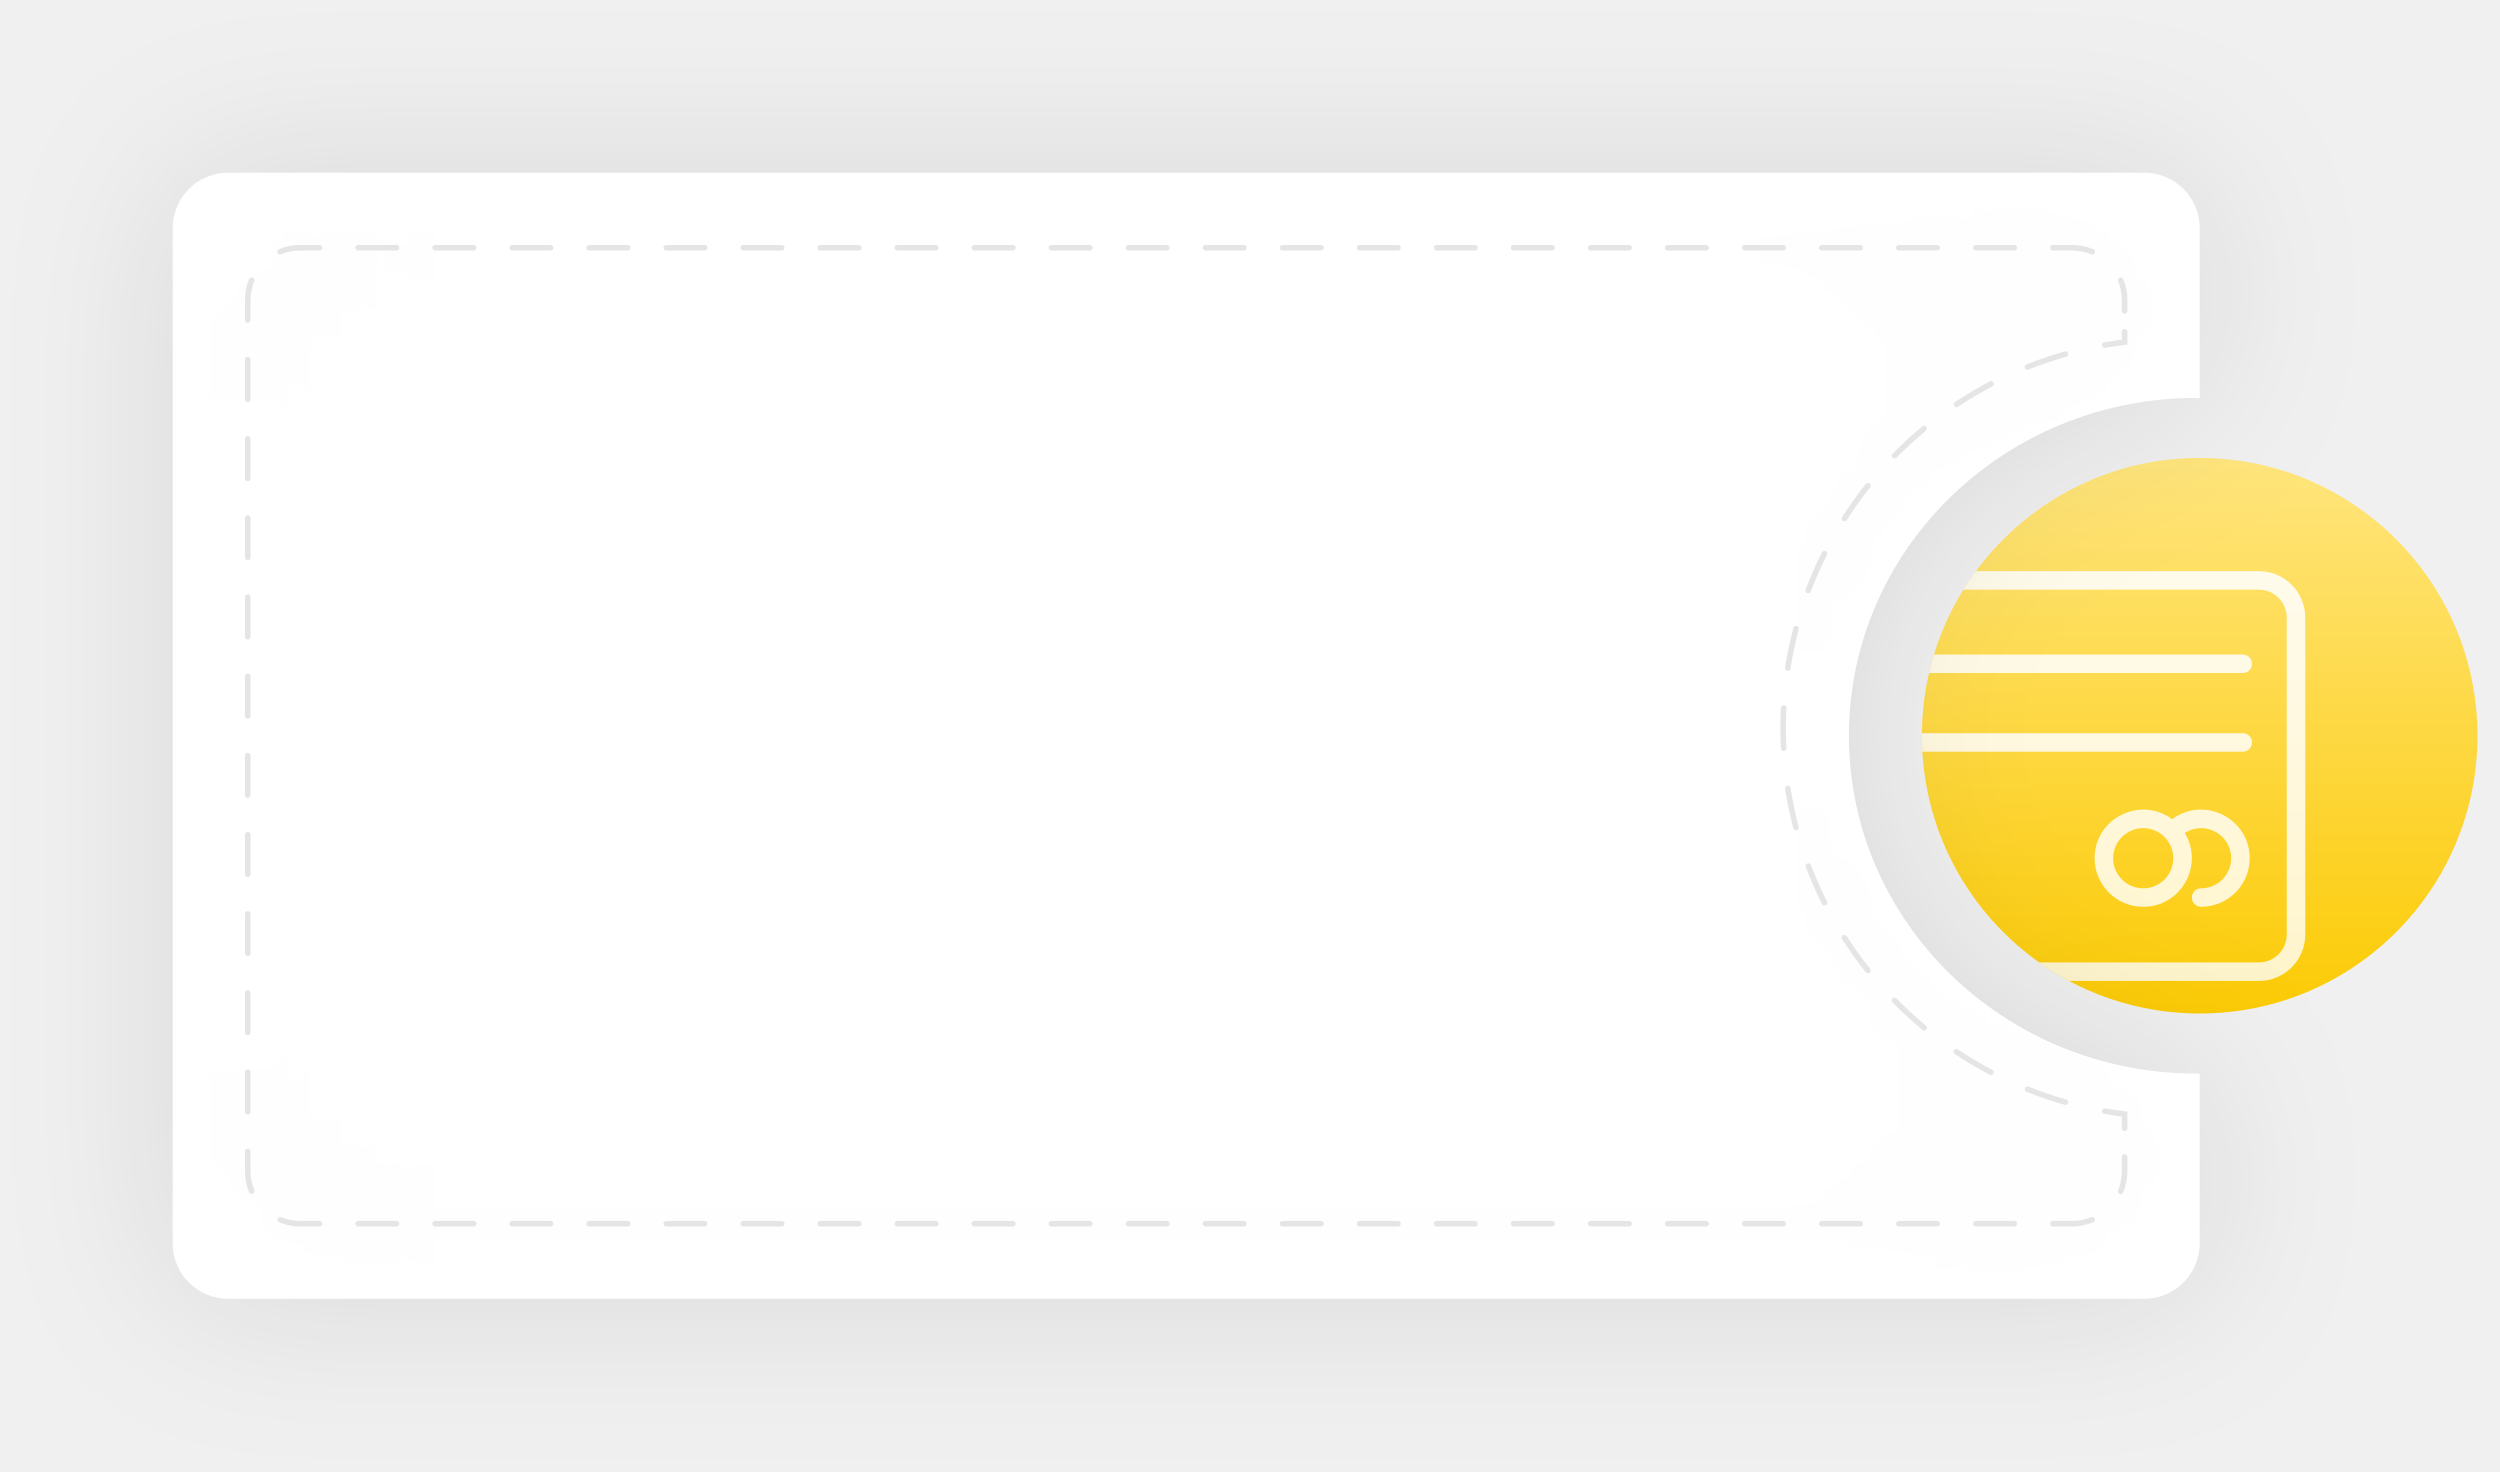
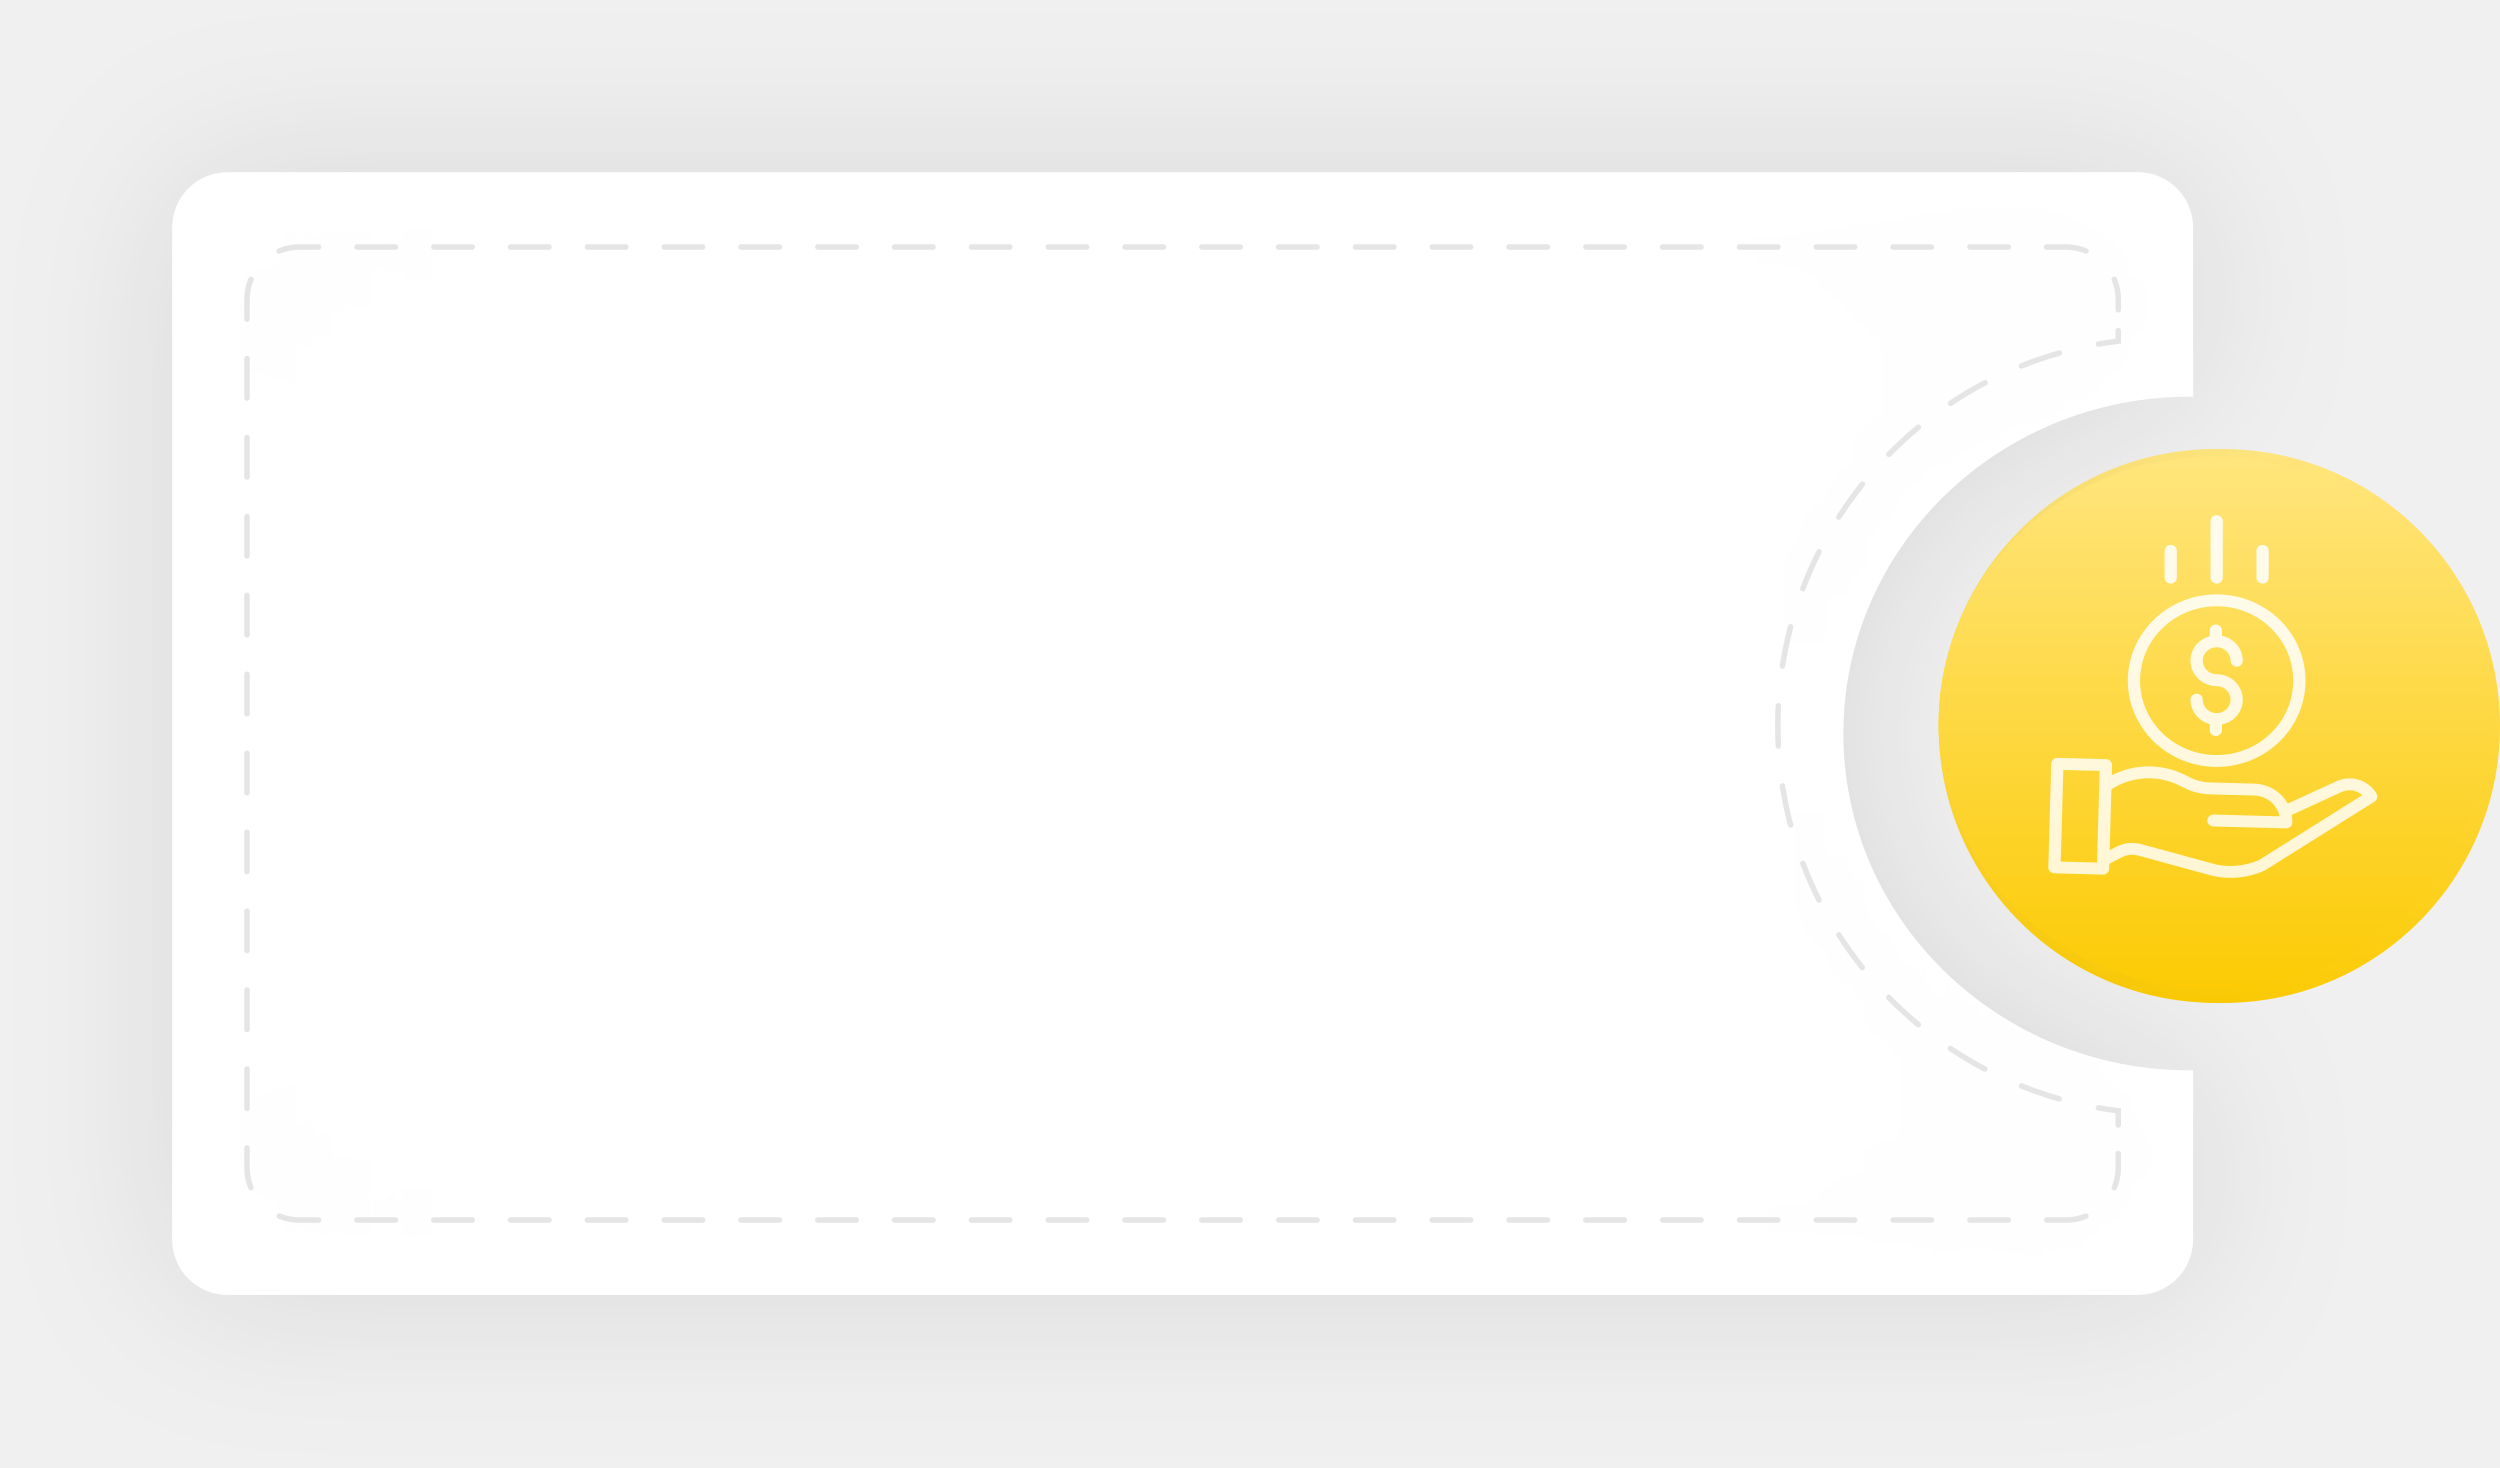
- <svg xmlns="http://www.w3.org/2000/svg" width="333" height="196" fill="none">
-   <path d="M330 98c0 20.435-16.565 37-37 37s-37-16.565-37-37c0-20.434 16.565-37 37-37s37 16.566 37 37z" fill="url(#paint0_linear)" />
-   <mask id="mask0" maskUnits="userSpaceOnUse" x="256" y="61" width="74" height="74">
-     <circle cx="293" cy="98" r="37" fill="url(#paint1_linear)" />
+ <svg xmlns="http://www.w3.org/2000/svg" width="334" height="196" fill="none">
+   <path d="M334 97c0 20.435-16.565 37-37 37s-37-16.565-37-37c0-20.434 16.565-37 37-37s37 16.566 37 37z" fill="url(#paint0_linear)" />
+   <mask id="mask0" maskUnits="userSpaceOnUse" x="260" y="60" width="74" height="74">
+     <circle cx="297" cy="97" r="37" fill="url(#paint1_linear)" />
  </mask>
  <g mask="url(#mask0)">
-     <path d="M307.06 82.246v42.245a6.174 6.174 0 01-6.167 6.168h-61.666a6.174 6.174 0 01-6.167-6.168V105.99a1.234 1.234 0 112.467 0v18.501a3.705 3.705 0 003.7 3.701h61.666c2.04 0 3.7-1.66 3.7-3.701V82.246c0-2.04-1.66-3.7-3.7-3.7h-61.666c-2.04 0-3.7 1.66-3.7 3.7v4.934h63.208a1.233 1.233 0 010 2.467h-63.208v8.017h63.208a1.233 1.233 0 010 2.467h-64.442a1.233 1.233 0 01-1.233-1.234v-16.65a6.174 6.174 0 016.167-6.168h61.666a6.174 6.174 0 016.167 6.167zm-9.867 32.069c0-3.166-3.519-5.086-6.186-3.363 2.617 4.286-.48 9.839-5.53 9.839a6.482 6.482 0 01-6.475-6.476c0-5.314 6.08-8.358 10.329-5.199 4.268-3.158 10.329-.105 10.329 5.199a6.483 6.483 0 01-6.475 6.476 1.233 1.233 0 110-2.467 4.013 4.013 0 004.008-4.009zm-7.708 0a4.013 4.013 0 00-4.008-4.008 4.013 4.013 0 00-4.009 4.008 4.013 4.013 0 004.009 4.009 4.013 4.013 0 004.008-4.009zm-45.171-2.621h10.329a1.233 1.233 0 100-2.466h-10.329a1.233 1.233 0 100 2.466zm0 7.709h10.329a1.233 1.233 0 100-2.466h-10.329a1.233 1.233 0 100 2.466z" fill="#fff" style="mix-blend-mode:overlay" />
+     <path d="M319.2 84.418v25.327a3.703 3.703 0 01-3.7 3.697h-37c-2.04 0-3.7-1.658-3.7-3.697V98.653a.74.74 0 011.48 0v11.092c0 1.223.996 2.218 2.22 2.218h37c1.224 0 2.22-.995 2.22-2.218V84.418a2.222 2.222 0 00-2.22-2.219h-37c-1.224 0-2.22.995-2.22 2.219v2.957h37.925a.74.74 0 010 1.48H276.28v4.806h37.925a.74.74 0 010 1.48H275.54a.74.74 0 01-.74-.74v-9.983a3.703 3.703 0 013.7-3.698h37c2.04 0 3.7 1.659 3.7 3.698zm-5.92 19.226c0-1.898-2.112-3.05-3.712-2.017 1.57 2.57-.288 5.899-3.318 5.899a3.888 3.888 0 01-3.885-3.882c0-3.186 3.648-5.01 6.197-3.117 2.561-1.893 6.198-.063 6.198 3.117a3.888 3.888 0 01-3.885 3.882.74.74 0 110-1.479 2.407 2.407 0 002.405-2.403zm-4.625 0a2.407 2.407 0 00-2.405-2.403 2.407 2.407 0 00-2.405 2.403 2.407 2.407 0 002.405 2.403 2.407 2.407 0 002.405-2.403zm-27.103-1.571h6.198a.74.74 0 000-1.479h-6.198a.74.74 0 000 1.479zm0 4.621h6.198a.74.74 0 000-1.478h-6.198a.74.74 0 000 1.478z" fill="#fff" style="mix-blend-mode:overlay" />
+   </g>
+   <path d="M332.986 96.986c0 20.43-16.563 36.992-36.993 36.992-20.431 0-36.993-16.562-36.993-36.993 0-20.43 16.562-36.992 36.993-36.992 20.43 0 36.993 16.562 36.993 36.992z" fill="url(#paint2_linear)" />
+   <mask id="mask1" maskUnits="userSpaceOnUse" x="259" y="60" width="74" height="74">
+     <circle cx="296" cy="97" r="37" fill="url(#paint3_linear)" />
+   </mask>
+   <g mask="url(#mask1)">
+     <path fill-rule="evenodd" clip-rule="evenodd" d="M316.933 91.394a5.732 5.732 0 001.705 2.006C319.8 94.447 321 95.533 321 97s-1.2 2.553-2.362 3.604a5.737 5.737 0 00-1.705 2.005c-.056.925.108 1.85.478 2.7v.001c.467 1.461.949 2.972.242 4.194-.718 1.241-2.282 1.578-3.795 1.905h-.001a5.804 5.804 0 00-2.536.912 5.792 5.792 0 00-.913 2.537c-.326 1.513-.666 3.077-1.904 3.795-1.223.707-2.731.226-4.19-.241l-.005-.001a5.897 5.897 0 00-2.699-.478 5.731 5.731 0 00-2.006 1.705C298.553 120.8 297.467 122 296 122s-2.553-1.2-3.604-2.362a5.737 5.737 0 00-2.005-1.705 5.888 5.888 0 00-2.7.478l-.003.001c-1.462.466-2.97.948-4.192.241-1.241-.718-1.578-2.282-1.905-3.795v-.001a5.804 5.804 0 00-.912-2.536 5.797 5.797 0 00-2.537-.913c-1.513-.326-3.077-.666-3.794-1.904-.708-1.223-.226-2.732.241-4.193v-.002c.37-.849.534-1.774.478-2.699a5.731 5.731 0 00-1.705-2.006C272.2 99.554 271 98.467 271 97s1.2-2.553 2.362-3.604a5.73 5.73 0 001.705-2.005 5.874 5.874 0 00-.478-2.7c-.467-1.462-.949-2.973-.241-4.195.717-1.24 2.281-1.578 3.794-1.905h.001a5.8 5.8 0 002.536-.912 5.8 5.8 0 00.917-2.537c.326-1.513.666-3.077 1.904-3.794 1.222-.707 2.729-.227 4.187.239l.008.002a5.89 5.89 0 002.699.478 5.725 5.725 0 002.006-1.705C293.447 73.2 294.533 72 296 72s2.553 1.2 3.604 2.362a5.735 5.735 0 002.005 1.705 5.889 5.889 0 002.7-.478h.003c1.462-.467 2.97-.949 4.192-.242 1.241.718 1.578 2.282 1.905 3.795v.001c.101.905.413 1.774.912 2.536a5.798 5.798 0 002.537.917c1.513.326 3.077.666 3.795 1.904.707 1.223.225 2.732-.242 4.193v.002a5.871 5.871 0 00-.478 2.7zm-1.61 10.785a6.585 6.585 0 012.197-2.81l.002-.001c.891-.807 1.811-1.641 1.811-2.368 0-.727-.92-1.56-1.811-2.368l-.002-.001a6.584 6.584 0 01-2.197-2.811 6.775 6.775 0 01.5-3.636c.357-1.116.724-2.27.387-2.854-.347-.6-1.544-.859-2.7-1.108l-.003-.001a6.693 6.693 0 01-3.365-1.364c-.811-.81-1.091-2.107-1.362-3.362v-.002c-.25-1.158-.509-2.355-1.111-2.704-.583-.333-1.736.031-2.853.388a6.783 6.783 0 01-3.637.5 6.584 6.584 0 01-2.81-2.197l-.002-.002c-.806-.89-1.64-1.811-2.367-1.811-.727 0-1.561.92-2.368 1.811l-.001.002a6.582 6.582 0 01-2.811 2.197c-1.123.301-2.402-.105-3.636-.5l-.012-.004c-1.112-.356-2.257-.722-2.839-.383-.6.347-.858 1.544-1.108 2.7l-.001.003a6.681 6.681 0 01-1.363 3.365c-.81.811-2.108 1.091-3.363 1.362h-.002c-1.157.25-2.355.509-2.703 1.11-.334.584.03 1.738.387 2.854a6.778 6.778 0 01.5 3.637 6.584 6.584 0 01-2.197 2.81c-.895.807-1.816 1.641-1.816 2.369 0 .727.92 1.56 1.811 2.368l.002.001a6.588 6.588 0 012.197 2.811 6.776 6.776 0 01-.5 3.636c-.357 1.116-.725 2.267-.387 2.851.347.6 1.544.858 2.7 1.108l.003.001a6.685 6.685 0 013.365 1.363c.811.81 1.091 2.108 1.362 3.363v.002c.25 1.157.509 2.355 1.111 2.704.583.333 1.735-.031 2.853-.388a9.654 9.654 0 012.792-.602c.285-.001.569.034.845.105a6.587 6.587 0 012.81 2.197l.001.002c.807.891 1.641 1.811 2.368 1.811.727 0 1.561-.92 2.367-1.811l.002-.002a6.59 6.59 0 012.811-2.197 6.795 6.795 0 013.636.5l.002.001c1.114.356 2.266.723 2.852.386.6-.347.859-1.544 1.108-2.7l.001-.003a6.703 6.703 0 011.363-3.365c.81-.811 2.108-1.091 3.363-1.362h.002c1.158-.25 2.355-.509 2.704-1.111.333-.583-.031-1.737-.388-2.853a6.78 6.78 0 01-.5-3.637zm-18.49-21.012a.833.833 0 11-1.666 0V79.5a.833.833 0 111.666 0v1.667zm-5.736.755a.833.833 0 101.61-.431l-.431-1.61-.012-.044a.833.833 0 10-1.597.475l.43 1.61zm-3.132-.504l.006.01.833 1.444a.833.833 0 11-1.443.833l-.833-1.444a.833.833 0 111.437-.843zm-3.75 4.975a.833.833 0 101.178-1.178l-1.179-1.18-.02-.02a.834.834 0 00-1.158 1.2l1.179 1.178zm-1.179 22.393l1.179-1.179a.833.833 0 011.178 1.178l-1.179 1.179a.833.833 0 01-1.178-1.178zm5.467 1.212a.832.832 0 00-1.14.297l-.834 1.444a.833.833 0 001.444.833l.833-1.444a.833.833 0 00-.303-1.13zm2.594 2.08a.833.833 0 011.61.431l-.432 1.61a.834.834 0 11-1.609-.432l.431-1.609zM296 112a.833.833 0 00-.833.833v1.667a.833.833 0 001.666 0v-1.667A.833.833 0 00296 112zm3.888-.508a.832.832 0 011.015.586l.431 1.61a.832.832 0 11-1.609.431l-.432-1.61a.833.833 0 01.595-1.017zm4.749-1.197l-.005-.01a.834.834 0 00-1.438.843l.833 1.445a.832.832 0 001.139.305.835.835 0 00.305-1.139l-.834-1.444zm1.99-2.688a.833.833 0 011.158 0l1.179 1.179a.834.834 0 01-1.178 1.178l-1.179-1.179a.833.833 0 01.02-1.178zm.569-20.97a.833.833 0 00.589-.244l1.179-1.179.01-.009.011-.011a.834.834 0 00-1.199-1.158l-1.179 1.179a.834.834 0 00.589 1.422zm-2.557-2.932a.832.832 0 11-1.443-.833l.833-1.444a.833.833 0 111.449.823l-.006.01-.833 1.444zm-4.756-1.194a.832.832 0 001.02-.59l.431-1.609c.005-.014.008-.028.012-.043a.834.834 0 00-1.621-.388l-.432 1.61c-.118.444.145.9.59 1.02zM292.667 102h5.833a.833.833 0 010 1.667h-6.667a.833.833 0 01-.833-.834V91.167c0-.46.373-.834.833-.834h6.667a.833.833 0 010 1.667h-5.833v4.167h4.166a.833.833 0 110 1.666h-4.166V102zm-5.634 1.353a.8.8 0 00.204.176c.027.02.054.038.083.054a.82.82 0 00.347.084.83.83 0 00.382-.105.796.796 0 00.101-.051c.011-.007.018-.017.026-.026a.124.124 0 01.018-.022.753.753 0 00.12-.126.669.669 0 00.139-.273.851.851 0 00.033-.167c0-.011.003-.022.007-.033a.128.128 0 00.006-.033V91.167a.833.833 0 10-1.665 0v9.066l-6.823-9.55c-.007-.01-.017-.018-.026-.026a.108.108 0 01-.021-.019.892.892 0 00-.253-.203.86.86 0 00-.145-.053.76.76 0 00-.167-.034c-.011 0-.021-.003-.032-.006a.105.105 0 00-.033-.007.699.699 0 00-.083.018.79.79 0 00-.167.032.825.825 0 00-.155.07.874.874 0 00-.079.036.113.113 0 00-.025.026c-.006.007-.012.015-.019.021a.794.794 0 00-.119.127.716.716 0 00-.138.272.86.86 0 00-.034.167.124.124 0 01-.006.034.095.095 0 00-.007.033v11.662a.833.833 0 101.667 0v-9.066l6.822 9.55a.077.077 0 00.023.021.125.125 0 01.019.015zm25.809-13.001h.002c.45.098.735.541.638.991l-2.5 11.667a.834.834 0 01-.769.657h-.046a.834.834 0 01-.79-.57l-2.544-7.629-2.546 7.629a.842.842 0 01-.834.568.833.833 0 01-.768-.657l-2.5-11.666a.833.833 0 111.63-.35l1.86 8.681 2.365-7.103a.834.834 0 011.583 0l2.369 7.103 1.86-8.681a.833.833 0 01.99-.64z" fill="#fff" style="mix-blend-mode:overlay" />
  </g>
  <g filter="url(#filter0_d)">
    <path fill-rule="evenodd" clip-rule="evenodd" d="M30.399 23A7.399 7.399 0 0023 30.399V165.6a7.398 7.398 0 007.399 7.4H285.6a7.398 7.398 0 007.399-7.399v-22.603l-.438.002c-25.563 0-46.286-20.147-46.286-45s20.723-45 46.286-45c.146 0 .292 0 .438.002V30.399A7.398 7.398 0 00285.601 23H30.399z" fill="#fff" />
  </g>
  <g filter="url(#filter1_d)">
-     <path d="M283 148.396h.37v-.328l-.325-.04-.045.368zm0-102.82l.045.367.325-.04v-.327H283zm-250.37-2.94a.37.37 0 10.74 0h-.74zm.74 5.273a.37.37 0 10-.74 0h.74zm-.74 5.273a.37.37 0 10.74 0h-.74zm.74 5.273a.37.37 0 10-.74 0h.74zm-.74 5.272a.37.37 0 10.74 0h-.74zM33.37 69a.37.37 0 10-.74 0h.74zm-.74 5.273a.37.37 0 10.74 0h-.74zm.74 5.273a.37.37 0 10-.74 0h.74zm-.74 5.272a.37.37 0 10.74 0h-.74zm.74 5.273a.37.37 0 10-.74 0h.74zm-.74 5.273a.37.37 0 10.74 0h-.74zm.74 5.272a.37.37 0 00-.74 0h.74zm-.74 5.273a.37.37 0 00.74 0h-.74zm.74 5.273a.37.37 0 00-.74 0h.74zm-.74 5.273a.37.37 0 00.74 0h-.74zm.74 5.272a.37.37 0 00-.74 0h.74zM32.63 127a.37.37 0 00.74 0h-.74zm.74 5.273a.37.37 0 10-.74 0h.74zm-.74 5.272a.37.37 0 10.74 0h-.74zm.74 5.273a.37.37 0 00-.74 0h.74zm-.74 5.273a.37.37 0 00.74 0h-.74zm.74 5.273a.37.37 0 10-.74 0h.74zm-.18 5.457a.37.37 0 00.683-.283l-.683.283zm4.272 3.306a.37.37 0 10-.283.684l.283-.684zm5.103 1.243a.37.37 0 000-.74v.74zm5.13-.74a.37.37 0 000 .74v-.74zm5.131.74a.37.37 0 000-.74v.74zm5.13-.74a.37.37 0 000 .74v-.74zm5.131.74a.37.37 0 000-.74v.74zm5.13-.74a.37.37 0 000 .74v-.74zm5.13.74a.37.37 0 000-.74v.74zm5.131-.74a.37.37 0 000 .74v-.74zm5.13.74a.37.37 0 000-.74v.74zm5.131-.74a.37.37 0 000 .74v-.74zm5.13.74a.37.37 0 000-.74v.74zm5.131-.74a.37.37 0 000 .74v-.74zm5.13.74a.37.37 0 100-.74v.74zm5.131-.74a.37.37 0 000 .74v-.74zm5.13.74a.37.37 0 100-.74v.74zm5.131-.74a.37.37 0 100 .74v-.74zm5.13.74a.37.37 0 000-.74v.74zm5.131-.74a.37.37 0 100 .74v-.74zm5.13.74a.37.37 0 000-.74v.74zm5.13-.74a.37.37 0 000 .74v-.74zm5.131.74a.37.37 0 000-.74v.74zm5.13-.74a.37.37 0 000 .74v-.74zm5.131.74a.37.37 0 000-.74v.74zm5.13-.74a.37.37 0 000 .74v-.74zm5.131.74a.37.37 0 000-.74v.74zm5.13-.74a.37.37 0 000 .74v-.74zm5.131.74a.37.37 0 000-.74v.74zm5.13-.74a.37.37 0 000 .74v-.74zm5.13.74a.37.37 0 100-.74v.74zm5.131-.74a.37.37 0 100 .74v-.74zm5.13.74a.37.37 0 100-.74v.74zm5.131-.74a.37.37 0 100 .74v-.74zm5.13.74a.37.37 0 000-.74v.74zm5.131-.74a.37.37 0 100 .74v-.74zm5.13.74a.37.37 0 000-.74v.74zm5.13-.74a.37.37 0 000 .74v-.74zm5.131.74a.37.37 0 000-.74v.74zm5.13-.74a.37.37 0 000 .74v-.74zm5.131.74a.37.37 0 000-.74v.74zm5.13-.74a.37.37 0 000 .74v-.74zm5.131.74a.37.37 0 000-.74v.74zm5.13-.74a.37.37 0 000 .74v-.74zm5.13.74a.37.37 0 100-.74v.74zm5.131-.74a.37.37 0 000 .74v-.74zm5.13.74a.37.37 0 100-.74v.74zm5.131-.74a.37.37 0 100 .74v-.74zm5.386.181a.37.37 0 00-.283-.684l.283.684zm3.306-4.273a.37.37 0 10.684.283l-.684-.283zm1.243-4.439a.37.37 0 00-.74 0h.74zm-.74-3.802a.37.37 0 00.74 0h-.74zm-2.218-2.658a.37.37 0 00-.127.729l.127-.729zm-5.388-.473a.372.372 0 00.457-.255.371.371 0 00-.255-.457l-.202.712zm-4.832-2.43a.37.37 0 00-.275.686l.275-.686zm-5.172-1.578a.37.37 0 00.345-.654l-.345.654zm-4.226-3.375a.37.37 0 10-.411.615l.411-.615zm-4.738-2.608a.37.37 0 00.472-.57l-.472.57zm-3.444-4.169a.37.37 0 10-.528.518l.528-.518zm-4.105-3.521a.37.37 0 10.578-.462l-.578.462zm-2.52-4.786a.369.369 0 10-.622.4l.622-.4zm-3.296-4.288a.37.37 0 10.661-.333l-.661.333zm-1.481-5.201a.37.37 0 00-.691.262l.691-.262zm-2.338-4.875a.37.37 0 00.715-.189l-.715.189zm-.373-5.396a.37.37 0 00-.731.114l.731-.114zm-1.283-5.255a.372.372 0 00.389.351.369.369 0 00.35-.388l-.739.037zm.739-5.36a.37.37 0 10-.739-.037l.739.038zm-.187-5.405a.37.37 0 10.731.113l-.731-.113zm1.819-5.093a.37.37 0 00-.715-.19l.715.19zm.932-5.327a.37.37 0 10.691.263l-.691-.263zm2.833-4.606a.37.37 0 10-.661-.333l.661.333zm2.013-5.02a.369.369 0 10.622.4l-.622-.4zm3.72-3.925a.37.37 0 10-.578-.461l.578.461zm2.999-4.5a.37.37 0 00.528.518l-.528-.518zm4.444-3.081a.37.37 0 00-.472-.57l.472.57zm3.855-3.793a.37.37 0 00.411.615l-.411-.615zm4.982-2.106a.37.37 0 10-.345-.654l.345.654zm4.552-2.919a.37.37 0 00.275.687l-.275-.687zm5.309-1.031a.37.37 0 00-.202-.712l.202.712zm5.059-1.915a.37.37 0 10.127.73l-.127-.73zm3.085-1.421a.37.37 0 00-.74 0h.74zm-.74-2.788a.37.37 0 00.74 0h-.74zm.181-4.215a.37.37 0 00-.684.283l.684-.283zm-4.273-3.306a.37.37 0 10.283-.683l-.283.683zm-5.103-1.243a.37.37 0 100 .74v-.74zm-5.131.74a.37.37 0 100-.74v.74zm-5.13-.74a.37.37 0 000 .74v-.74zm-5.131.74a.37.37 0 100-.74v.74zm-5.13-.74a.37.37 0 000 .74v-.74zm-5.13.74a.37.37 0 000-.74v.74zm-5.131-.74a.37.37 0 000 .74v-.74zm-5.13.74a.37.37 0 000-.74v.74zm-5.131-.74a.37.37 0 000 .74v-.74zm-5.13.74a.37.37 0 000-.74v.74zm-5.131-.74a.37.37 0 000 .74v-.74zm-5.13.74a.37.37 0 000-.74v.74zm-5.13-.74a.37.37 0 100 .74v-.74zm-5.131.74a.37.37 0 000-.74v.74zm-5.13-.74a.37.37 0 100 .74v-.74zm-5.131.74a.37.37 0 100-.74v.74zm-5.13-.74a.37.37 0 000 .74v-.74zm-5.131.74a.37.37 0 100-.74v.74zm-5.13-.74a.37.37 0 000 .74v-.74zm-5.13.74a.37.37 0 000-.74v.74zm-5.131-.74a.37.37 0 000 .74v-.74zm-5.13.74a.37.37 0 000-.74v.74zm-5.131-.74a.37.37 0 000 .74v-.74zm-5.13.74a.37.37 0 000-.74v.74zm-5.131-.74a.37.37 0 000 .74v-.74zm-5.13.74a.37.37 0 000-.74v.74zm-5.131-.74a.37.37 0 000 .74v-.74zm-5.13.74a.37.37 0 000-.74v.74zm-5.13-.74a.37.37 0 100 .74v-.74zm-5.131.74a.37.37 0 100-.74v.74zm-5.13-.74a.37.37 0 100 .74v-.74zm-5.131.74a.37.37 0 100-.74v.74zm-5.13-.74a.37.37 0 000 .74v-.74zm-5.131.74a.37.37 0 100-.74v.74zM99 32.63a.37.37 0 100 .74v-.74zm-5.13.74a.37.37 0 100-.74v.74zm-5.13-.74a.37.37 0 100 .74v-.74zm-5.131.74a.37.37 0 100-.74v.74zm-5.13-.74a.37.37 0 100 .74v-.74zm-5.131.74a.37.37 0 100-.74v.74zm-5.13-.74a.37.37 0 100 .74v-.74zm-5.131.74a.37.37 0 100-.74v.74zm-5.13-.74a.37.37 0 100 .74v-.74zm-5.13.74a.37.37 0 100-.74v.74zm-5.131-.74a.37.37 0 100 .74v-.74zm-5.13.74a.37.37 0 100-.74v.74zm-5.387-.18a.37.37 0 10.283.683l-.283-.683zm-3.306 4.272a.37.37 0 00-.683-.283l.683.283zM32.63 40v2.636h.74V40h-.74zm0 7.91v5.272h.74v-5.273h-.74zm0 10.545v5.272h.74v-5.272h-.74zm0 10.545v5.273h.74V69h-.74zm0 10.546v5.272h.74v-5.272h-.74zm0 10.545v5.273h.74V90.09h-.74zm0 10.545v5.273h.74v-5.273h-.74zm0 10.546v5.273h.74v-5.273h-.74zm0 10.545V127h.74v-5.273h-.74zm0 10.546v5.272h.74v-5.272h-.74zm0 10.545v5.273h.74v-5.273h-.74zm0 10.546V156h.74v-2.636h-.74zm0 2.636c0 .999.199 1.952.56 2.821l.683-.283A6.607 6.607 0 0133.37 156h-.74zm4.549 6.811a7.36 7.36 0 002.821.559v-.74c-.9 0-1.757-.179-2.538-.503l-.283.684zm2.821.559h2.565v-.74H40v.74zm7.696 0h5.13v-.74h-5.13v.74zm10.26 0h5.131v-.74h-5.13v.74zm10.261 0h5.13v-.74h-5.13v.74zm10.261 0h5.13v-.74h-5.13v.74zm10.261 0h5.13v-.74h-5.13v.74zm10.261 0h5.13v-.74H99v.74zm10.261 0h5.13v-.74h-5.13v.74zm10.261 0h5.13v-.74h-5.13v.74zm10.261 0h5.13v-.74h-5.13v.74zm10.26 0h5.131v-.74h-5.131v.74zm10.261 0h5.131v-.74h-5.131v.74zm10.261 0h5.131v-.74h-5.131v.74zm10.261 0h5.131v-.74h-5.131v.74zm10.261 0h5.13v-.74h-5.13v.74zm10.261 0h5.13v-.74h-5.13v.74zm10.261 0h5.13v-.74h-5.13v.74zm10.261 0H217v-.74h-5.13v.74zm10.26 0h5.131v-.74h-5.131v.74zm10.261 0h5.131v-.74h-5.131v.74zm10.261 0h5.131v-.74h-5.131v.74zm10.261 0h5.13v-.74h-5.13v.74zm10.261 0h5.13v-.74h-5.13v.74zm10.261 0H276v-.74h-2.565v.74zm2.565 0c.999 0 1.952-.199 2.821-.559l-.283-.684a6.607 6.607 0 01-2.538.503v.74zm6.811-4.549c.36-.869.559-1.822.559-2.821h-.74c0 .9-.179 1.757-.503 2.538l.684.283zm.559-2.821v-1.901h-.74V156h.74zm0-5.703v-1.901h-.74v1.901h.74zm-.325-2.269a50.563 50.563 0 01-2.633-.389l-.127.729c.883.154 1.773.286 2.67.395l.09-.735zm-7.819-1.574a51.236 51.236 0 01-5.034-1.718l-.275.686a51.85 51.85 0 005.107 1.744l.202-.712zm-9.861-3.95a51.784 51.784 0 01-4.571-2.721l-.411.615a52.016 52.016 0 004.637 2.76l.345-.654zm-8.837-5.899a51.699 51.699 0 01-3.916-3.599l-.528.518a52.576 52.576 0 003.972 3.651l.472-.57zm-7.443-7.582a51.709 51.709 0 01-3.098-4.324l-.622.4a52.332 52.332 0 003.142 4.386l.578-.462zm-5.733-8.945a51.354 51.354 0 01-2.142-4.868l-.691.262a51.71 51.71 0 002.172 4.939l.661-.333zm-3.765-9.932a50.917 50.917 0 01-1.088-5.207l-.731.114a51.791 51.791 0 001.104 5.282l.715-.189zm-1.632-10.5a52.175 52.175 0 01-.067-2.66h-.74c0 .905.023 1.805.068 2.698l.739-.037zm-.067-2.66c0-.893.022-1.78.067-2.661l-.739-.038a53.664 53.664 0 00-.068 2.699h.74zm.611-7.954a50.885 50.885 0 011.088-5.206l-.715-.19a51.782 51.782 0 00-1.104 5.283l.731.113zm2.711-10.27a51.372 51.372 0 012.142-4.869l-.661-.333a51.685 51.685 0 00-2.172 4.94l.691.261zm4.777-9.49a51.658 51.658 0 013.098-4.324l-.578-.461a52.184 52.184 0 00-3.142 4.386l.622.4zm6.625-8.306a51.62 51.62 0 013.916-3.6l-.472-.57a52.512 52.512 0 00-3.972 3.652l.528.518zm8.182-6.777a51.467 51.467 0 014.571-2.72l-.345-.655a52.326 52.326 0 00-4.637 2.76l.411.615zm9.398-4.953a51.054 51.054 0 015.034-1.718l-.202-.712a51.793 51.793 0 00-5.107 1.743l.275.687zm10.22-2.904c.87-.151 1.748-.281 2.633-.389l-.09-.734c-.897.109-1.787.24-2.67.394l.127.73zm2.958-.756v-1.394h-.74v1.394h.74zm0-4.182V40h-.74v1.394h.74zm0-1.394a7.36 7.36 0 00-.559-2.821l-.684.283c.324.781.503 1.638.503 2.538h.74zm-4.549-6.81a7.344 7.344 0 00-2.821-.56v.74c.9 0 1.757.179 2.538.503l.283-.683zM276 32.63h-2.565v.74H276v-.74zm-7.696 0h-5.13v.74h5.13v-.74zm-10.261 0h-5.13v.74h5.13v-.74zm-10.26 0h-5.131v.74h5.131v-.74zm-10.261 0h-5.131v.74h5.131v-.74zm-10.261 0h-5.131v.74h5.131v-.74zm-10.261 0h-5.13v.74H217v-.74zm-10.261 0h-5.13v.74h5.13v-.74zm-10.261 0h-5.13v.74h5.13v-.74zm-10.261 0h-5.13v.74h5.13v-.74zm-10.26 0h-5.131v.74h5.131v-.74zm-10.261 0h-5.131v.74h5.131v-.74zm-10.261 0h-5.131v.74h5.131v-.74zm-10.261 0h-5.131v.74h5.131v-.74zm-10.261 0h-5.13v.74h5.13v-.74zm-10.261 0h-5.13v.74h5.13v-.74zm-10.261 0h-5.13v.74h5.13v-.74zm-10.261 0H99v.74h5.13v-.74zm-10.26 0h-5.13v.74h5.13v-.74zm-10.261 0h-5.13v.74h5.13v-.74zm-10.261 0h-5.13v.74h5.13v-.74zm-10.261 0h-5.13v.74h5.13v-.74zm-10.26 0h-5.131v.74h5.13v-.74zm-10.262 0H40v.74h2.565v-.74zm-2.565 0c-.999 0-1.952.199-2.821.56l.283.683A6.608 6.608 0 0140 33.37v-.74zm-6.81 4.549A7.34 7.34 0 0032.63 40h.74c0-.9.179-1.757.503-2.538l-.683-.283z" fill="#E5E5E5" />
+     <path d="M283 148.396h.37v-.328l-.325-.04-.045.368zm0-102.82l.045.367.325-.04v-.327H283zm-250.37-2.94a.37.37 0 10.74 0h-.74zm.74 5.273a.37.37 0 10-.74 0h.74zm-.74 5.273a.37.37 0 10.74 0h-.74zm.74 5.273a.37.37 0 10-.74 0h.74zm-.74 5.272a.37.37 0 10.74 0h-.74zM33.37 69a.37.37 0 10-.74 0h.74zm-.74 5.273a.37.37 0 10.74 0h-.74zm.74 5.273a.37.37 0 10-.74 0h.74zm-.74 5.272a.37.37 0 10.74 0h-.74zm.74 5.273a.37.37 0 10-.74 0h.74zm-.74 5.273a.37.37 0 10.74 0h-.74zm.74 5.272a.37.37 0 00-.74 0h.74zm-.74 5.273a.37.37 0 00.74 0h-.74zm.74 5.273a.37.37 0 00-.74 0h.74zm-.74 5.273a.37.37 0 00.74 0h-.74zm.74 5.272a.37.37 0 00-.74 0h.74zM32.63 127a.37.37 0 00.74 0h-.74zm.74 5.273a.37.37 0 10-.74 0h.74zm-.74 5.272a.37.37 0 10.74 0h-.74zm.74 5.273a.37.37 0 00-.74 0h.74zm-.74 5.273a.37.37 0 00.74 0h-.74zm.74 5.273a.37.37 0 10-.74 0h.74zm-.18 5.457a.37.37 0 00.683-.283l-.683.283zm4.272 3.306a.37.37 0 10-.283.684l.283-.684zm5.103 1.243a.37.37 0 000-.74v.74zm5.13-.74a.37.37 0 000 .74v-.74zm5.131.74a.37.37 0 000-.74v.74zm5.13-.74a.37.37 0 000 .74v-.74zm5.131.74a.37.37 0 000-.74v.74zm5.13-.74a.37.37 0 000 .74v-.74zm5.13.74a.37.37 0 000-.74v.74zm5.131-.74a.37.37 0 000 .74v-.74zm5.13.74a.37.37 0 000-.74v.74zm5.131-.74a.37.37 0 000 .74v-.74zm5.13.74a.37.37 0 000-.74v.74zm5.131-.74a.37.37 0 000 .74v-.74zm5.13.74a.37.37 0 100-.74v.74zm5.131-.74a.37.37 0 000 .74v-.74zm5.13.74a.37.37 0 100-.74v.74zm5.131-.74a.37.37 0 100 .74v-.74zm5.13.74a.37.37 0 000-.74v.74zm5.131-.74a.37.37 0 100 .74v-.74zm5.13.74a.37.37 0 000-.74v.74zm5.13-.74a.37.37 0 000 .74v-.74zm5.131.74a.37.37 0 000-.74v.74zm5.13-.74a.37.37 0 000 .74v-.74zm5.131.74a.37.37 0 000-.74v.74zm5.13-.74a.37.37 0 000 .74v-.74zm5.131.74a.37.37 0 000-.74v.74zm5.13-.74a.37.37 0 000 .74v-.74zm5.13.74a.37.37 0 100-.74v.74zm5.131-.74a.37.37 0 000 .74v-.74zm5.13.74a.37.37 0 100-.74v.74zm5.131-.74a.37.37 0 100 .74v-.74zm5.13.74a.37.37 0 100-.74v.74zm5.131-.74a.37.37 0 100 .74v-.74zm5.13.74a.37.37 0 000-.74v.74zm5.131-.74a.37.37 0 100 .74v-.74zm5.13.74a.37.37 0 000-.74v.74zm5.13-.74a.37.37 0 000 .74v-.74zm5.131.74a.37.37 0 000-.74v.74zm5.13-.74a.37.37 0 000 .74v-.74zm5.131.74a.37.37 0 000-.74v.74zm5.13-.74a.37.37 0 000 .74v-.74zm5.131.74a.37.37 0 000-.74v.74zm5.13-.74a.37.37 0 000 .74v-.74zm5.13.74a.37.37 0 100-.74v.74zm5.131-.74a.37.37 0 000 .74v-.74zm5.13.74a.37.37 0 100-.74v.74zm5.131-.74a.37.37 0 100 .74v-.74zm5.386.181a.37.37 0 00-.283-.684l.283.684zm3.306-4.273a.37.37 0 10.684.283l-.684-.283zm1.243-4.439a.37.37 0 00-.74 0h.74zm-.74-3.802a.37.37 0 00.74 0h-.74zm-2.218-2.658a.37.37 0 00-.127.729l.127-.729zm-5.388-.473a.372.372 0 00.457-.255.371.371 0 00-.255-.457l-.202.712zm-4.832-2.43a.37.37 0 00-.275.686l.275-.686zm-5.172-1.578a.37.37 0 00.345-.654l-.345.654zm-4.226-3.375a.37.37 0 10-.411.615l.411-.615zm-4.738-2.608a.37.37 0 00.472-.57l-.472.57zm-3.444-4.169a.37.37 0 10-.528.518l.528-.518zm-4.105-3.521a.37.37 0 10.578-.462l-.578.462zm-2.52-4.786a.369.369 0 10-.622.4l.622-.4zm-3.296-4.288a.37.37 0 10.661-.333l-.661.333zm-1.481-5.201a.37.37 0 00-.691.262l.691-.262zm-2.338-4.875a.37.37 0 00.715-.189l-.715.189zm-.373-5.396a.37.37 0 00-.731.114l.731-.114zm-1.283-5.255a.37.37 0 00.739-.037l-.739.037zm.739-5.36a.37.37 0 10-.739-.037l.739.038zm-.187-5.405a.37.37 0 10.731.113l-.731-.113zm1.819-5.093a.37.37 0 00-.715-.19l.715.19zm.932-5.327a.37.37 0 10.691.263l-.691-.263zm2.833-4.606a.37.37 0 10-.661-.333l.661.333zm2.013-5.02a.369.369 0 10.622.4l-.622-.4zm3.72-3.925a.37.37 0 10-.578-.461l.578.461zm2.999-4.5a.37.37 0 00.528.518l-.528-.518zm4.444-3.081a.37.37 0 00-.472-.57l.472.57zm3.855-3.793a.37.37 0 00.411.615l-.411-.615zm4.982-2.106a.37.37 0 10-.345-.654l.345.654zm4.552-2.919a.37.37 0 00.275.687l-.275-.687zm5.309-1.031a.37.37 0 00-.202-.712l.202.712zm5.059-1.915a.37.37 0 10.127.73l-.127-.73zm3.085-1.421a.37.37 0 00-.74 0h.74zm-.74-2.788a.37.37 0 00.74 0h-.74zm.181-4.215a.37.37 0 00-.684.283l.684-.283zm-4.273-3.306a.37.37 0 10.283-.683l-.283.683zm-5.103-1.243a.37.37 0 100 .74v-.74zm-5.131.74a.37.37 0 100-.74v.74zm-5.13-.74a.37.37 0 000 .74v-.74zm-5.131.74a.37.37 0 100-.74v.74zm-5.13-.74a.37.37 0 000 .74v-.74zm-5.13.74a.37.37 0 000-.74v.74zm-5.131-.74a.37.37 0 000 .74v-.74zm-5.13.74a.37.37 0 000-.74v.74zm-5.131-.74a.37.37 0 000 .74v-.74zm-5.13.74a.37.37 0 000-.74v.74zm-5.131-.74a.37.37 0 000 .74v-.74zm-5.13.74a.37.37 0 000-.74v.74zm-5.13-.74a.37.37 0 100 .74v-.74zm-5.131.74a.37.37 0 000-.74v.74zm-5.13-.74a.37.37 0 100 .74v-.74zm-5.131.74a.37.37 0 100-.74v.74zm-5.13-.74a.37.37 0 000 .74v-.74zm-5.131.74a.37.37 0 100-.74v.74zm-5.13-.74a.37.37 0 000 .74v-.74zm-5.13.74a.37.37 0 000-.74v.74zm-5.131-.74a.37.37 0 000 .74v-.74zm-5.13.74a.37.37 0 000-.74v.74zm-5.131-.74a.37.37 0 000 .74v-.74zm-5.13.74a.37.37 0 000-.74v.74zm-5.131-.74a.37.37 0 000 .74v-.74zm-5.13.74a.37.37 0 000-.74v.74zm-5.131-.74a.37.37 0 000 .74v-.74zm-5.13.74a.37.37 0 000-.74v.74zm-5.13-.74a.37.37 0 100 .74v-.74zm-5.131.74a.37.37 0 100-.74v.74zm-5.13-.74a.37.37 0 100 .74v-.74zm-5.131.74a.37.37 0 100-.74v.74zm-5.13-.74a.37.37 0 000 .74v-.74zm-5.131.74a.37.37 0 100-.74v.74zM99 32.63a.37.37 0 100 .74v-.74zm-5.13.74a.37.37 0 100-.74v.74zm-5.13-.74a.37.37 0 100 .74v-.74zm-5.131.74a.37.37 0 100-.74v.74zm-5.13-.74a.37.37 0 100 .74v-.74zm-5.131.74a.37.37 0 100-.74v.74zm-5.13-.74a.37.37 0 100 .74v-.74zm-5.131.74a.37.37 0 100-.74v.74zm-5.13-.74a.37.37 0 100 .74v-.74zm-5.13.74a.37.37 0 100-.74v.74zm-5.131-.74a.37.37 0 100 .74v-.74zm-5.13.74a.37.37 0 100-.74v.74zm-5.387-.18a.37.37 0 10.283.683l-.283-.683zm-3.306 4.272a.37.37 0 00-.683-.283l.683.283zM32.63 40v2.636h.74V40h-.74zm0 7.91v5.272h.74v-5.273h-.74zm0 10.545v5.272h.74v-5.272h-.74zm0 10.545v5.273h.74V69h-.74zm0 10.546v5.272h.74v-5.272h-.74zm0 10.545v5.273h.74V90.09h-.74zm0 10.545v5.273h.74v-5.273h-.74zm0 10.546v5.273h.74v-5.273h-.74zm0 10.545V127h.74v-5.273h-.74zm0 10.546v5.272h.74v-5.272h-.74zm0 10.545v5.273h.74v-5.273h-.74zm0 10.546V156h.74v-2.636h-.74zm0 2.636c0 .999.199 1.952.56 2.821l.683-.283A6.607 6.607 0 0133.37 156h-.74zm4.549 6.811a7.36 7.36 0 002.821.559v-.74c-.9 0-1.757-.179-2.538-.503l-.283.684zm2.821.559h2.565v-.74H40v.74zm7.696 0h5.13v-.74h-5.13v.74zm10.26 0h5.131v-.74h-5.13v.74zm10.261 0h5.13v-.74h-5.13v.74zm10.261 0h5.13v-.74h-5.13v.74zm10.261 0h5.13v-.74h-5.13v.74zm10.261 0h5.13v-.74H99v.74zm10.261 0h5.13v-.74h-5.13v.74zm10.261 0h5.13v-.74h-5.13v.74zm10.261 0h5.13v-.74h-5.13v.74zm10.26 0h5.131v-.74h-5.131v.74zm10.261 0h5.131v-.74h-5.131v.74zm10.261 0h5.131v-.74h-5.131v.74zm10.261 0h5.13v-.74h-5.13v.74zm10.261 0h5.13v-.74h-5.13v.74zm10.261 0h5.13v-.74h-5.13v.74zm10.261 0h5.13v-.74h-5.13v.74zm10.261 0H217v-.74h-5.13v.74zm10.26 0h5.131v-.74h-5.131v.74zm10.261 0h5.131v-.74h-5.131v.74zm10.261 0h5.131v-.74h-5.131v.74zm10.261 0h5.13v-.74h-5.13v.74zm10.261 0h5.13v-.74h-5.13v.74zm10.261 0H276v-.74h-2.565v.74zm2.565 0c.999 0 1.952-.199 2.821-.559l-.283-.684a6.607 6.607 0 01-2.538.503v.74zm6.811-4.549c.36-.869.559-1.822.559-2.821h-.74c0 .9-.179 1.757-.503 2.538l.684.283zm.559-2.821v-1.901h-.74V156h.74zm0-5.703v-1.901h-.74v1.901h.74zm-.325-2.269a50.563 50.563 0 01-2.633-.389l-.127.729c.883.154 1.773.286 2.67.395l.09-.735zm-7.819-1.574a51.236 51.236 0 01-5.034-1.718l-.275.686a51.85 51.85 0 005.107 1.744l.202-.712zm-9.861-3.95a51.784 51.784 0 01-4.571-2.721l-.411.615a52.016 52.016 0 004.637 2.76l.345-.654zm-8.837-5.899a51.699 51.699 0 01-3.916-3.599l-.528.518a52.576 52.576 0 003.972 3.651l.472-.57zm-7.443-7.582a51.709 51.709 0 01-3.098-4.324l-.622.4a52.332 52.332 0 003.142 4.386l.578-.462zm-5.733-8.945a51.354 51.354 0 01-2.142-4.868l-.691.262a51.71 51.71 0 002.172 4.939l.661-.333zm-3.765-9.932a50.917 50.917 0 01-1.088-5.207l-.731.114a51.791 51.791 0 001.104 5.282l.715-.189zm-1.632-10.5a52.175 52.175 0 01-.067-2.66h-.74c0 .905.023 1.805.068 2.698l.739-.037zm-.067-2.66c0-.893.022-1.78.067-2.661l-.739-.038a53.664 53.664 0 00-.068 2.699h.74zm.611-7.954a50.885 50.885 0 011.088-5.206l-.715-.19a51.782 51.782 0 00-1.104 5.283l.731.113zm2.711-10.27a51.372 51.372 0 012.142-4.869l-.661-.333a51.685 51.685 0 00-2.172 4.94l.691.261zm4.777-9.49a51.658 51.658 0 013.098-4.324l-.578-.461a52.184 52.184 0 00-3.142 4.386l.622.4zm6.625-8.306a51.62 51.62 0 013.916-3.6l-.472-.57a52.512 52.512 0 00-3.972 3.652l.528.518zm8.182-6.777a51.467 51.467 0 014.571-2.72l-.345-.655a52.182 52.182 0 00-4.637 2.76l.411.615zm9.398-4.953a51.054 51.054 0 015.034-1.718l-.202-.712a51.793 51.793 0 00-5.107 1.743l.275.687zm10.22-2.904c.87-.151 1.748-.281 2.633-.389l-.09-.734c-.897.109-1.787.24-2.67.394l.127.73zm2.958-.756v-1.394h-.74v1.394h.74zm0-4.182V40h-.74v1.394h.74zm0-1.394a7.36 7.36 0 00-.559-2.821l-.684.283c.324.781.503 1.638.503 2.538h.74zm-4.549-6.81a7.344 7.344 0 00-2.821-.56v.74c.9 0 1.757.179 2.538.503l.283-.683zM276 32.63h-2.565v.74H276v-.74zm-7.696 0h-5.13v.74h5.13v-.74zm-10.261 0h-5.13v.74h5.13v-.74zm-10.26 0h-5.131v.74h5.131v-.74zm-10.261 0h-5.131v.74h5.131v-.74zm-10.261 0h-5.131v.74h5.131v-.74zm-10.261 0h-5.13v.74H217v-.74zm-10.261 0h-5.13v.74h5.13v-.74zm-10.261 0h-5.13v.74h5.13v-.74zm-10.261 0h-5.13v.74h5.13v-.74zm-10.26 0h-5.131v.74h5.131v-.74zm-10.261 0h-5.131v.74h5.131v-.74zm-10.261 0h-5.131v.74h5.131v-.74zm-10.261 0h-5.131v.74h5.131v-.74zm-10.261 0h-5.13v.74h5.13v-.74zm-10.261 0h-5.13v.74h5.13v-.74zm-10.261 0h-5.13v.74h5.13v-.74zm-10.261 0H99v.74h5.13v-.74zm-10.26 0h-5.13v.74h5.13v-.74zm-10.261 0h-5.13v.74h5.13v-.74zm-10.261 0h-5.13v.74h5.13v-.74zm-10.261 0h-5.13v.74h5.13v-.74zm-10.26 0h-5.131v.74h5.13v-.74zm-10.262 0H40v.74h2.565v-.74zm-2.565 0c-.999 0-1.952.199-2.821.56l.283.683A6.608 6.608 0 0140 33.37v-.74zm-6.81 4.549A7.34 7.34 0 0032.63 40h.74c0-.9.179-1.757.503-2.538l-.683-.283z" fill="#E5E5E5" />
+   </g>
+   <path d="M332.267 96.577c0 19.649-16.401 35.577-36.633 35.577-20.233 0-36.634-15.928-36.634-35.577C259 76.928 275.401 61 295.634 61c20.232 0 36.633 15.928 36.633 35.577z" fill="url(#paint4_linear)" />
+   <mask id="mask2" maskUnits="userSpaceOnUse" x="259" y="63" width="74" height="72">
+     <ellipse cx="296.366" cy="99.423" rx="36.634" ry="35.577" fill="url(#paint5_linear)" />
+   </mask>
+   <g mask="url(#mask2)">
+     <path fill-rule="evenodd" clip-rule="evenodd" d="M296.964 69.622v7.55a.807.807 0 01-.818.796.807.807 0 01-.819-.795v-7.551c0-.44.367-.795.819-.795.452 0 .818.356.818.795zm-.82 32.837c-6.555 0-11.868-5.16-11.868-11.526.007-6.362 5.316-11.519 11.868-11.526 6.555 0 11.869 5.16 11.869 11.526s-5.314 11.526-11.869 11.526zm10.232-11.526c0-5.488-4.581-9.936-10.232-9.936-5.648.006-10.225 4.451-10.231 9.936 0 5.488 4.58 9.937 10.231 9.937s10.232-4.449 10.232-9.937zm-10.444 4.33a.801.801 0 01.28.01c1.012-.035 1.808-.852 1.789-1.835-.018-.983-.844-1.77-1.857-1.77-1.751 0-3.231-1.258-3.464-2.943-.232-1.685.855-3.278 2.544-3.726v-.772c0-.439.366-.795.818-.795.452 0 .818.356.818.795v.724c1.619.331 2.777 1.716 2.779 3.322a.807.807 0 01-.818.795.807.807 0 01-.818-.795c0-.996-.832-1.804-1.859-1.804-1.026 0-1.858.808-1.858 1.804 0 .997.832 1.805 1.858 1.805 1.791 0 3.292 1.315 3.476 3.045.185 1.73-1.007 3.315-2.76 3.671v.747a.807.807 0 01-.818.795.807.807 0 01-.818-.795v-.795c-1.519-.405-2.573-1.744-2.575-3.274 0-.439.367-.795.819-.795.452 0 .818.356.818.795.002.916.709 1.686 1.646 1.792zm16.116 9.156l-6.411 2.942c-.886-1.599-2.584-2.617-4.452-2.668l-5.919-.158a6.397 6.397 0 01-2.69-.674l-.602-.304a10.905 10.905 0 00-9.84.011l.038-1.325a.806.806 0 00-.796-.817l-6.49-.173a.806.806 0 00-.84.772l-.392 13.832a.804.804 0 00.795.816l6.49.174h.023a.808.808 0 00.818-.773l.019-.662 1.686-.877a2.968 2.968 0 012.159-.229l10.068 2.744.011.003.017.004.025.006a11.21 11.21 0 006.775-.745.758.758 0 00.101-.055l14.599-9.17a.782.782 0 00.268-1.059c-1.084-1.867-3.488-2.579-5.46-1.615zm-36.735 10.687l.346-12.242 4.854.129-.347 12.243-4.853-.13zm26.489-.208a9.534 9.534 0 01-5.674.615l-10.042-2.737a4.643 4.643 0 00-3.373.358l-.862.448.231-8.139a9.224 9.224 0 019.139-.474l.603.303a8.078 8.078 0 003.397.852l5.919.158c1.663.047 3.075 1.197 3.412 2.778l-8.816-.236a.81.81 0 00-.841.773.804.804 0 00.795.816l9.73.26h.023a.807.807 0 00.817-.773 4.885 4.885 0 00-.079-1.031l6.576-3.017.019-.009a2.558 2.558 0 012.828.384l-13.802 8.671zm1.299-37.725v-3.577a.807.807 0 00-.819-.795.807.807 0 00-.818.795v3.577c0 .439.367.795.818.795a.807.807 0 00.819-.795zm-12.276-3.577v3.577a.807.807 0 01-.819.795.807.807 0 01-.818-.795v-3.577c0-.439.366-.795.818-.795.452 0 .819.356.819.795z" fill="#fff" style="mix-blend-mode:overlay" />
  </g>
  <defs>
-     <linearGradient id="paint0_linear" x1="291.991" y1="135" x2="291.991" y2="61" gradientUnits="userSpaceOnUse">
+     <linearGradient id="paint0_linear" x1="295.991" y1="134" x2="295.991" y2="60" gradientUnits="userSpaceOnUse">
      <stop stop-color="#FCCB05" />
      <stop offset="1" stop-color="#FFE57D" />
    </linearGradient>
-     <linearGradient id="paint1_linear" x1="291.991" y1="135" x2="291.991" y2="61" gradientUnits="userSpaceOnUse">
+     <linearGradient id="paint1_linear" x1="295.991" y1="134" x2="295.991" y2="60" gradientUnits="userSpaceOnUse">
+       <stop stop-color="#FCCB05" />
+       <stop offset="1" stop-color="#FFE57D" />
+     </linearGradient>
+     <linearGradient id="paint2_linear" x1="294.984" y1="133.978" x2="294.984" y2="59.993" gradientUnits="userSpaceOnUse">
+       <stop stop-color="#FCCB05" />
+       <stop offset="1" stop-color="#FFE57D" />
+     </linearGradient>
+     <linearGradient id="paint3_linear" x1="294.991" y1="134" x2="294.991" y2="60" gradientUnits="userSpaceOnUse">
+       <stop stop-color="#FCCB05" />
+       <stop offset="1" stop-color="#FFE57D" />
+     </linearGradient>
+     <linearGradient id="paint4_linear" x1="294.635" y1="132.154" x2="294.635" y2="61" gradientUnits="userSpaceOnUse">
+       <stop stop-color="#FCCB05" />
+       <stop offset="1" stop-color="#FFE57D" />
+     </linearGradient>
+     <linearGradient id="paint5_linear" x1="295.367" y1="135" x2="295.367" y2="63.846" gradientUnits="userSpaceOnUse">
      <stop stop-color="#FCCB05" />
      <stop offset="1" stop-color="#FFE57D" />
    </linearGradient>
    <filter id="filter0_d" x=".804" y=".804" width="314.391" height="194.391" filterUnits="userSpaceOnUse" color-interpolation-filters="sRGB">
      <feFlood flood-opacity="0" result="BackgroundImageFix" />
      <feColorMatrix in="SourceAlpha" values="0 0 0 0 0 0 0 0 0 0 0 0 0 0 0 0 0 0 127 0" />
      <feOffset />
      <feGaussianBlur stdDeviation="11.098" />
      <feColorMatrix values="0 0 0 0 0 0 0 0 0 0 0 0 0 0 0 0 0 0 0.1 0" />
      <feBlend in2="BackgroundImageFix" result="effect1_dropShadow" />
      <feBlend in="SourceGraphic" in2="effect1_dropShadow" result="shape" />
    </filter>
    <filter id="filter1_d" x="10.434" y="10.434" width="295.131" height="175.131" filterUnits="userSpaceOnUse" color-interpolation-filters="sRGB">
      <feFlood flood-opacity="0" result="BackgroundImageFix" />
      <feColorMatrix in="SourceAlpha" values="0 0 0 0 0 0 0 0 0 0 0 0 0 0 0 0 0 0 127 0" />
      <feOffset />
      <feGaussianBlur stdDeviation="11.098" />
      <feColorMatrix values="0 0 0 0 0 0 0 0 0 0 0 0 0 0 0 0 0 0 0.1 0" />
      <feBlend in2="BackgroundImageFix" result="effect1_dropShadow" />
      <feBlend in="SourceGraphic" in2="effect1_dropShadow" result="shape" />
    </filter>
  </defs>
</svg>
